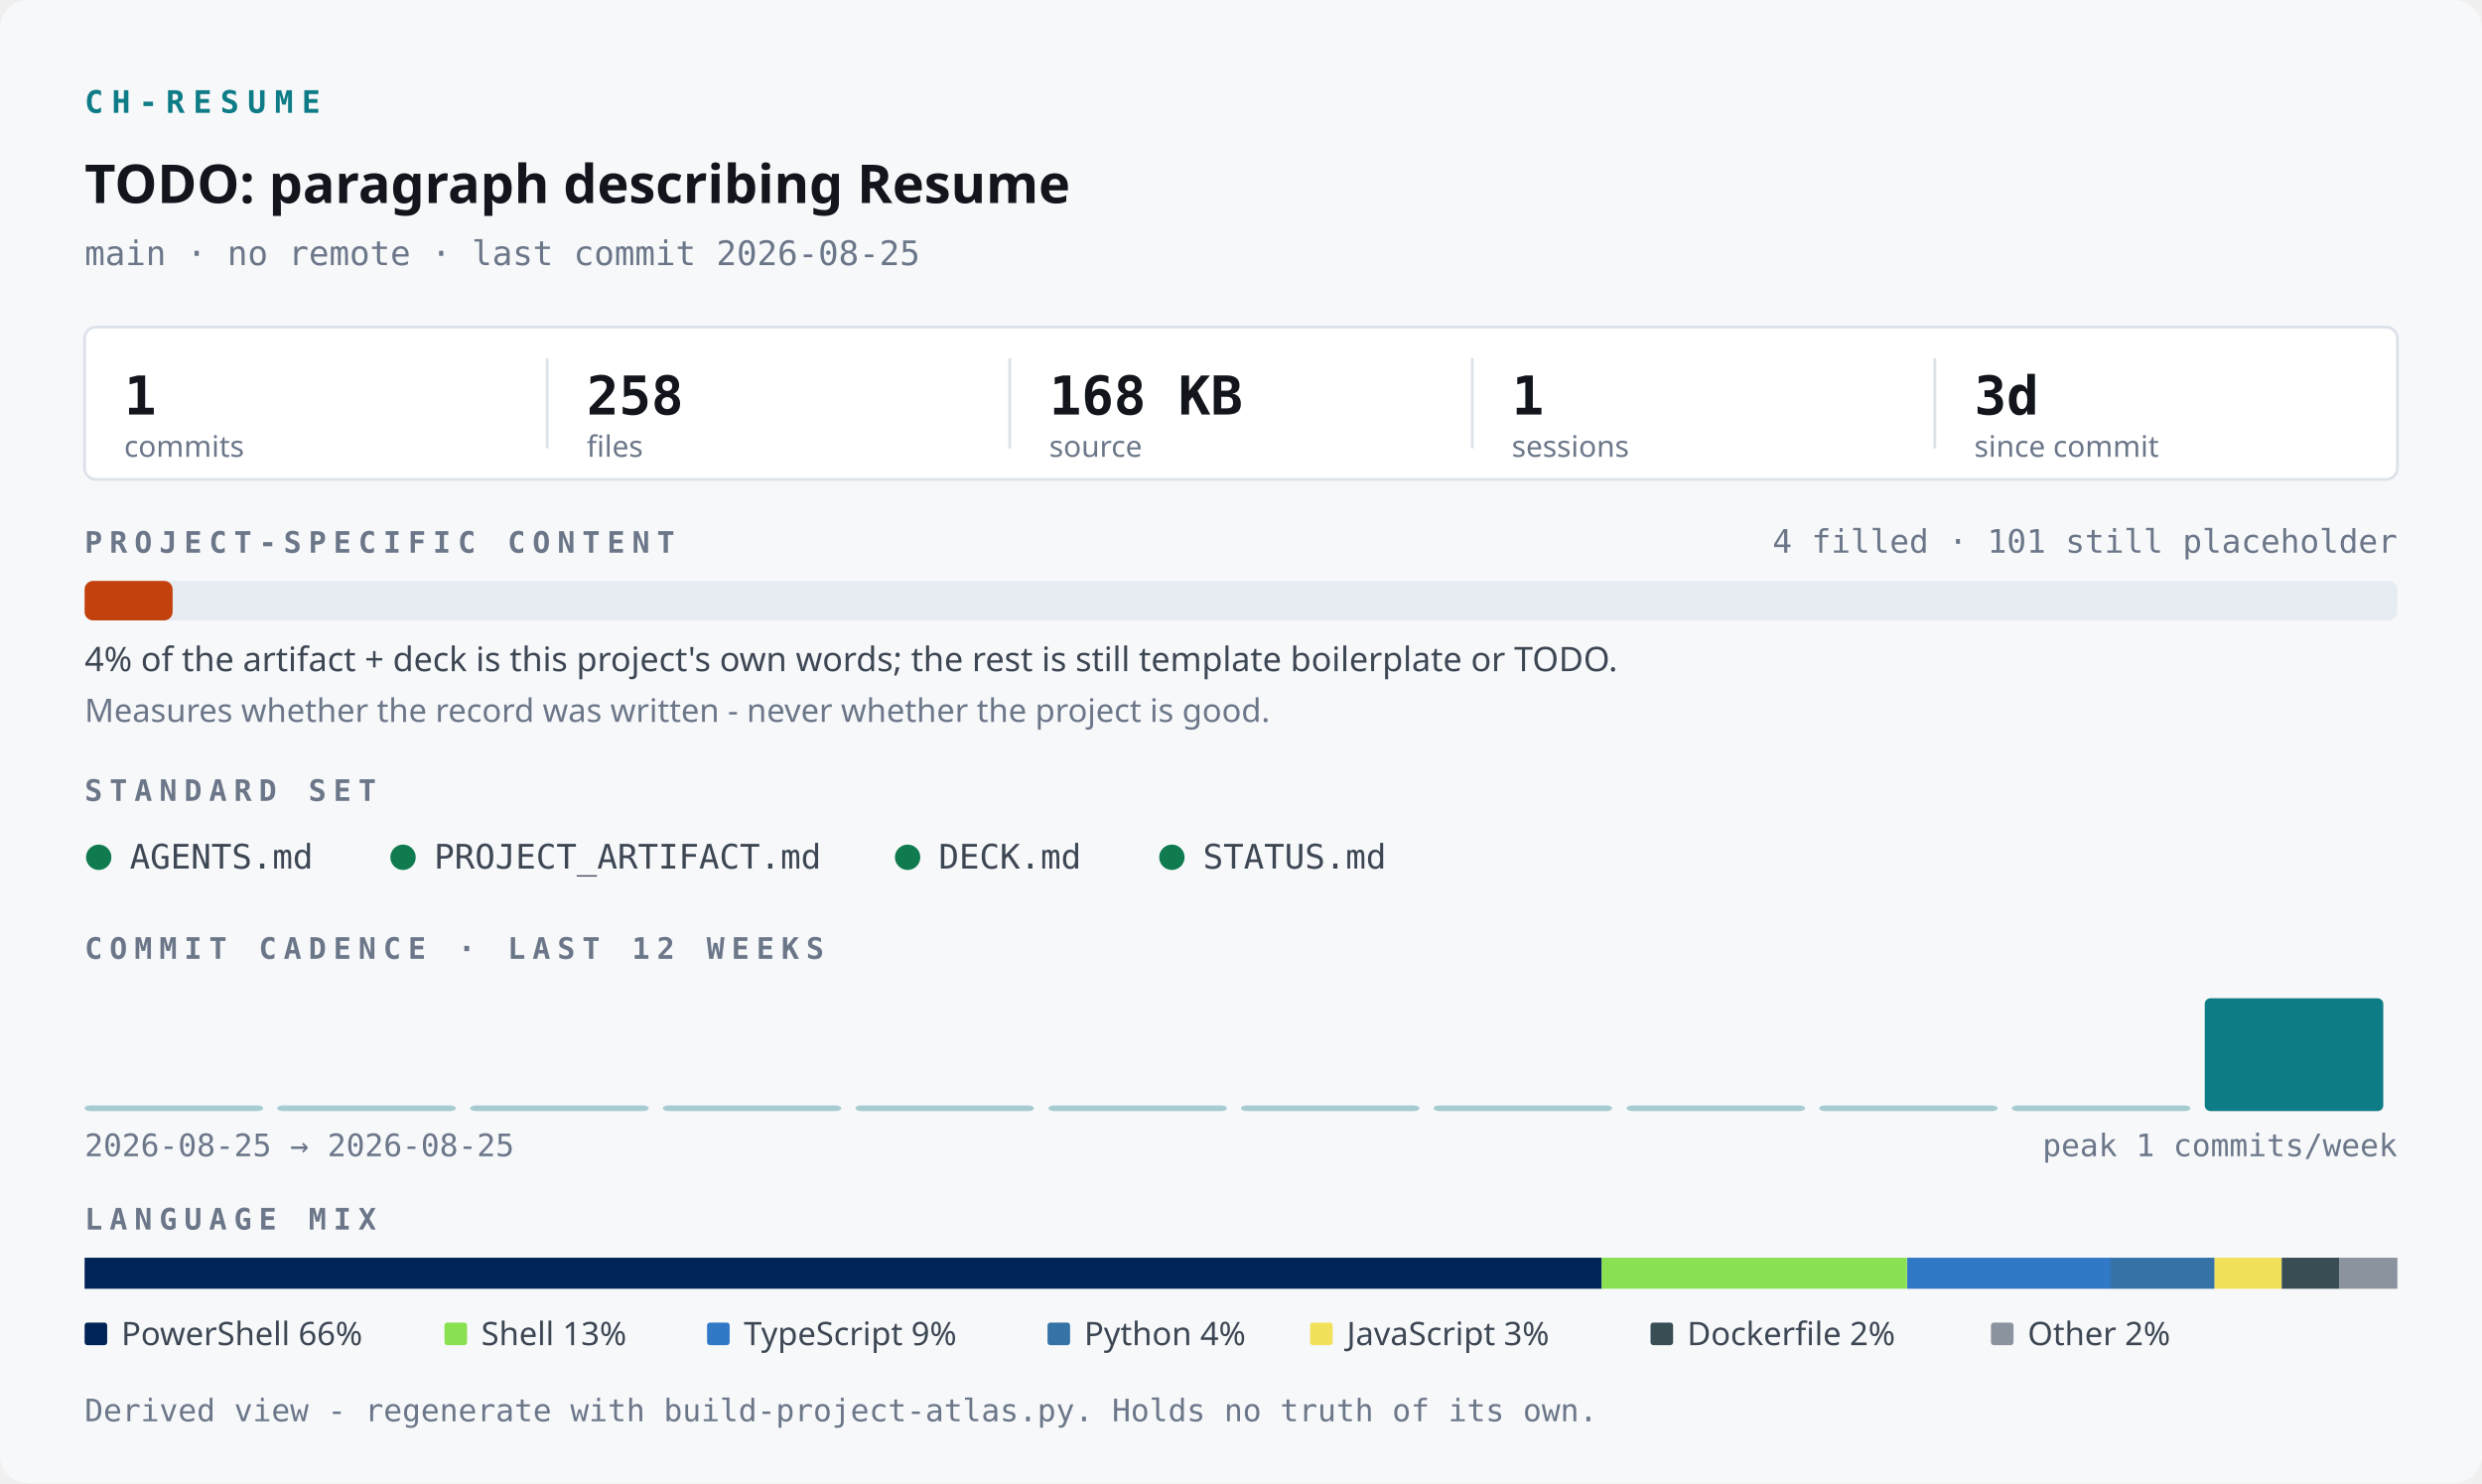
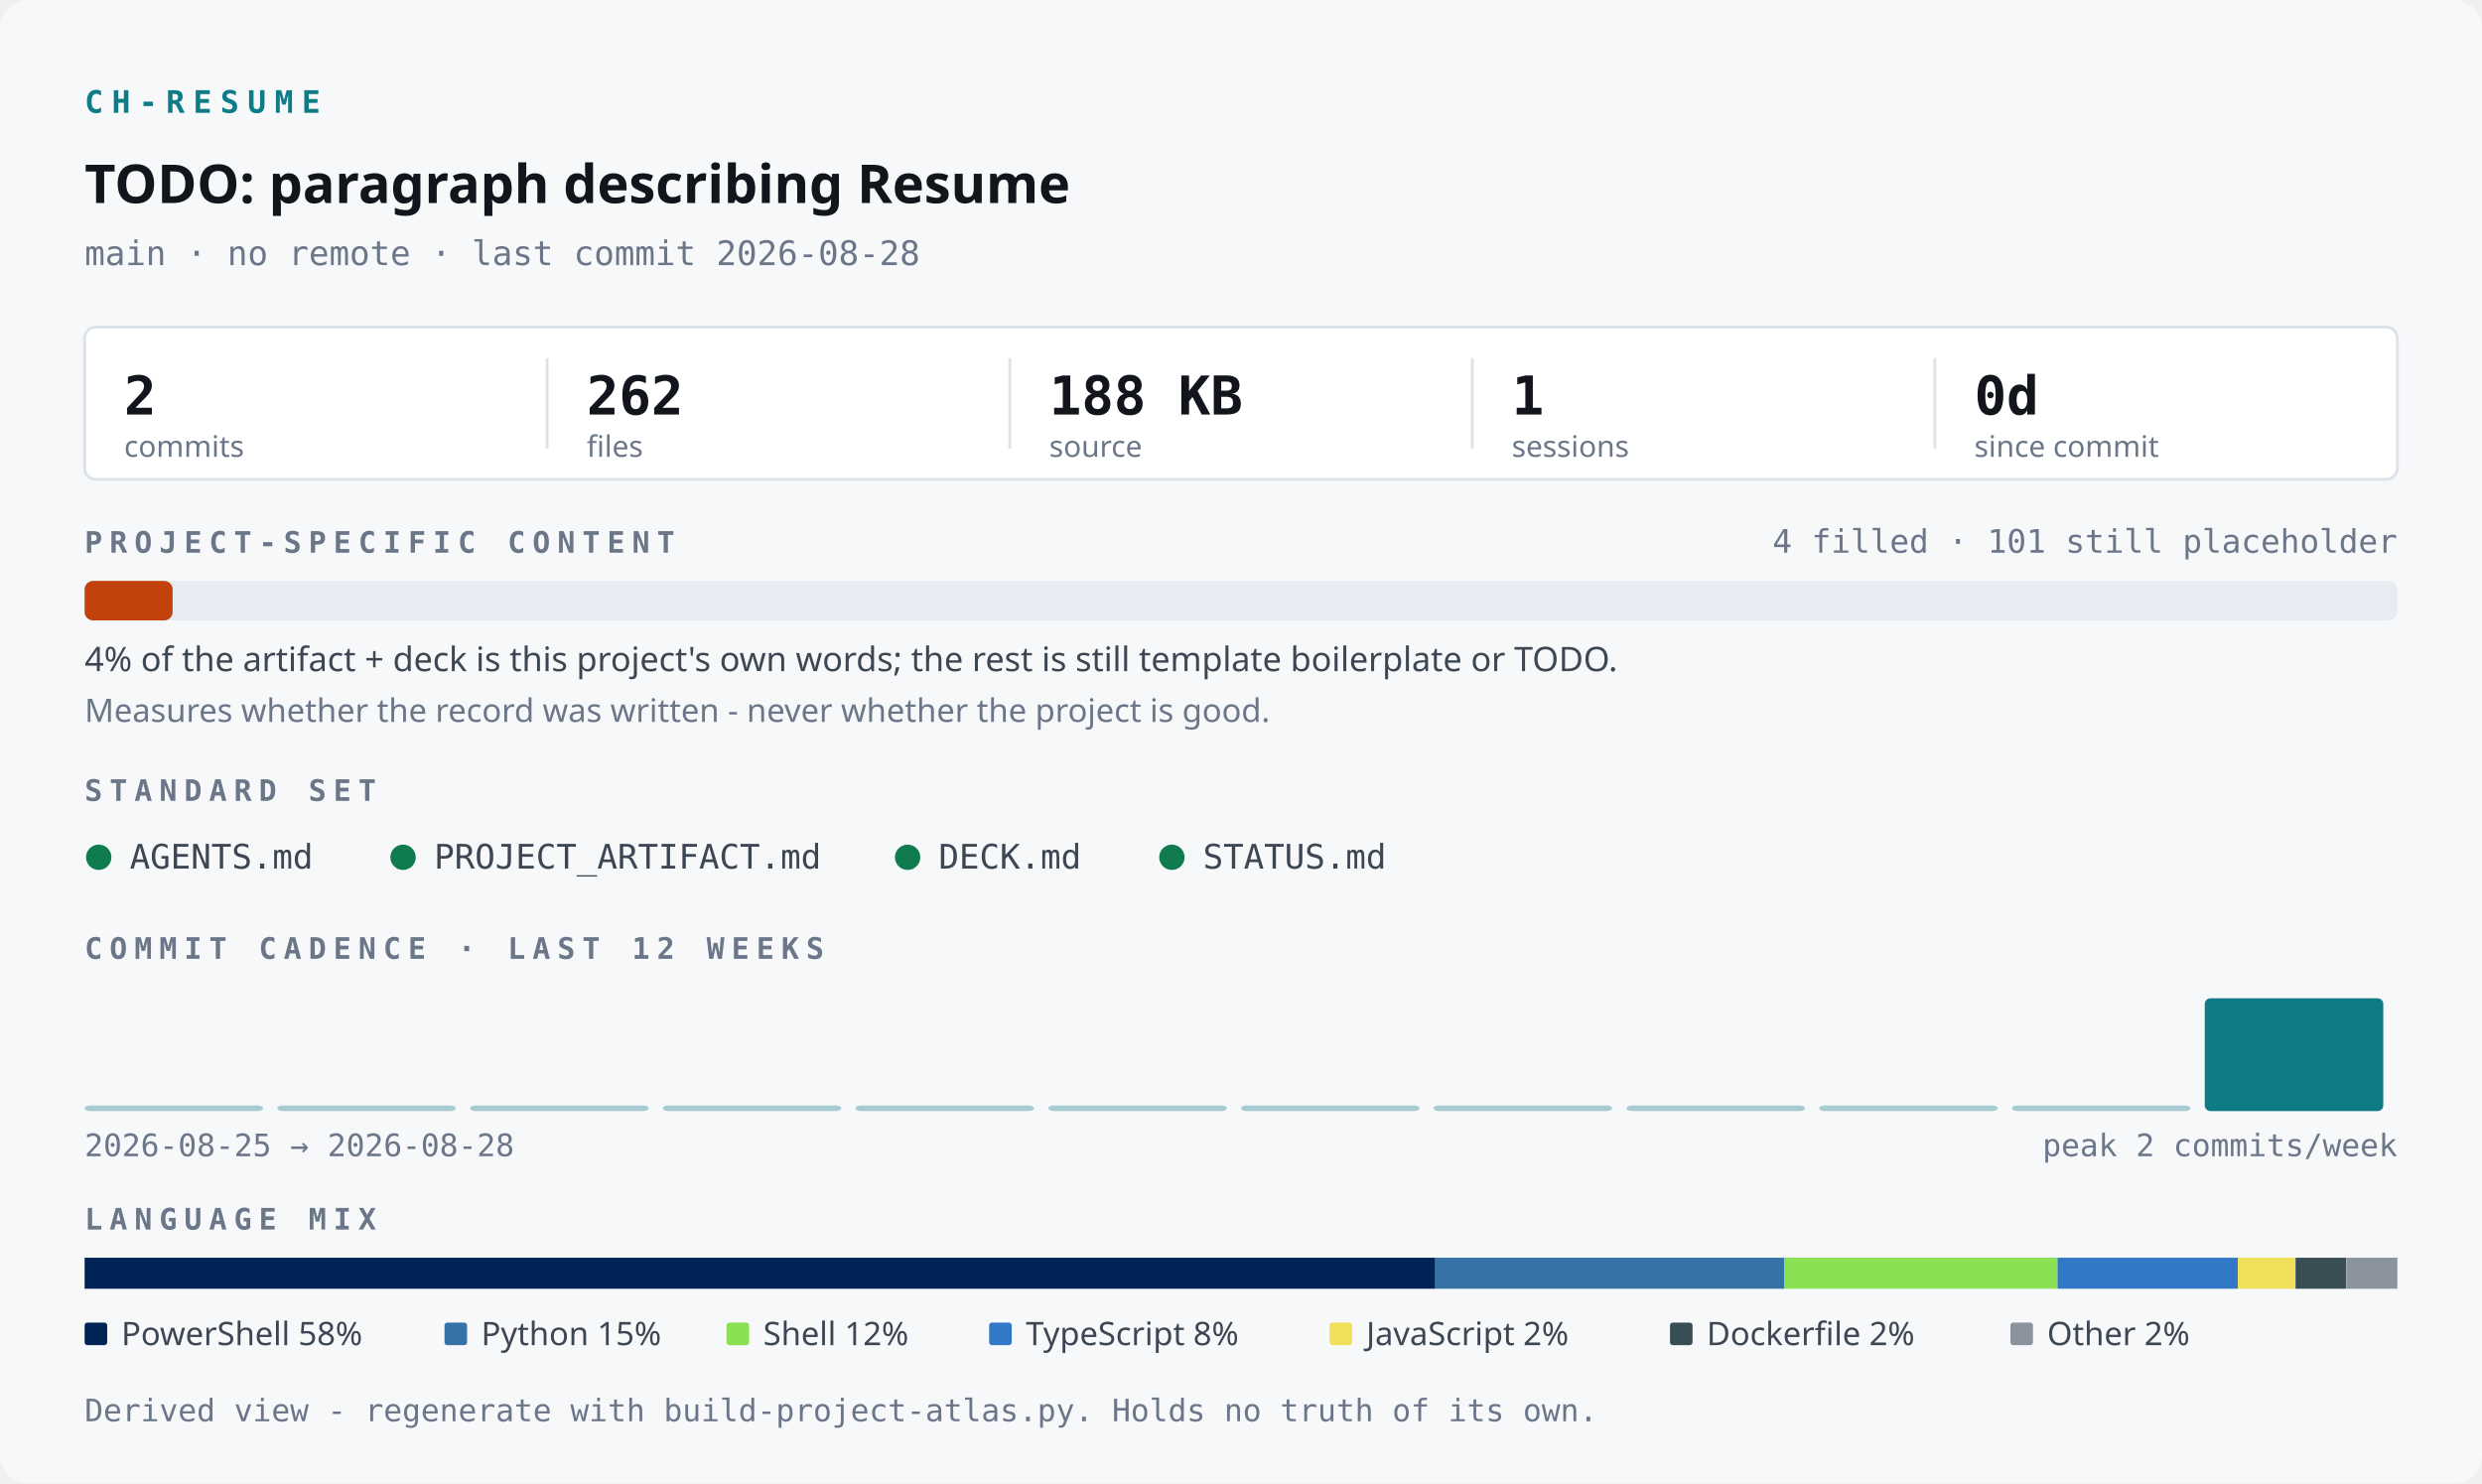
<svg xmlns="http://www.w3.org/2000/svg" width="880" height="526" viewBox="0 0 880 526">
  <rect width="880" height="526" rx="10" fill="#F7F8FA" />
  <text x="30.0" y="40.0" font-family="ui-monospace,SFMono-Regular,Consolas,monospace" font-size="11" font-weight="600" fill="#0E7C86" text-anchor="start" letter-spacing="3">CH-RESUME</text>
  <text x="30.0" y="72.0" font-family="ui-sans-serif,Segoe UI,system-ui,-apple-system,sans-serif" font-size="19" font-weight="600" fill="#12161C" text-anchor="start">TODO: paragraph describing Resume</text>
-   <text x="30.0" y="94.0" font-family="ui-monospace,SFMono-Regular,Consolas,monospace" font-size="12" font-weight="400" fill="#6B7789" text-anchor="start">main  ·  no remote  ·  last commit 2026-08-25</text>
+   <text x="30.0" y="94.0" font-family="ui-monospace,SFMono-Regular,Consolas,monospace" font-size="12" font-weight="400" fill="#6B7789" text-anchor="start">main  ·  no remote  ·  last commit 2026-08-28</text>
  <rect x="30" y="116" width="820" height="54" rx="4" fill="#FFFFFF" stroke="#DCE2EA" />
-   <text x="44.0" y="147.0" font-family="ui-monospace,SFMono-Regular,Consolas,monospace" font-size="19" font-weight="600" fill="#12161C" text-anchor="start">1</text>
+   <text x="44.0" y="147.0" font-family="ui-monospace,SFMono-Regular,Consolas,monospace" font-size="19" font-weight="600" fill="#12161C" text-anchor="start">2</text>
  <text x="44.0" y="162.0" font-family="ui-sans-serif,Segoe UI,system-ui,-apple-system,sans-serif" font-size="10.5" font-weight="400" fill="#6B7789" text-anchor="start">commits</text>
  <line x1="194.0" y1="127" x2="194.0" y2="159" stroke="#DCE2EA" />
-   <text x="208.0" y="147.0" font-family="ui-monospace,SFMono-Regular,Consolas,monospace" font-size="19" font-weight="600" fill="#12161C" text-anchor="start">258</text>
+   <text x="208.0" y="147.0" font-family="ui-monospace,SFMono-Regular,Consolas,monospace" font-size="19" font-weight="600" fill="#12161C" text-anchor="start">262</text>
  <text x="208.0" y="162.0" font-family="ui-sans-serif,Segoe UI,system-ui,-apple-system,sans-serif" font-size="10.5" font-weight="400" fill="#6B7789" text-anchor="start">files</text>
  <line x1="358.0" y1="127" x2="358.0" y2="159" stroke="#DCE2EA" />
-   <text x="372.0" y="147.0" font-family="ui-monospace,SFMono-Regular,Consolas,monospace" font-size="19" font-weight="600" fill="#12161C" text-anchor="start">168 KB</text>
+   <text x="372.0" y="147.0" font-family="ui-monospace,SFMono-Regular,Consolas,monospace" font-size="19" font-weight="600" fill="#12161C" text-anchor="start">188 KB</text>
  <text x="372.0" y="162.0" font-family="ui-sans-serif,Segoe UI,system-ui,-apple-system,sans-serif" font-size="10.5" font-weight="400" fill="#6B7789" text-anchor="start">source</text>
  <line x1="522.0" y1="127" x2="522.0" y2="159" stroke="#DCE2EA" />
  <text x="536.0" y="147.0" font-family="ui-monospace,SFMono-Regular,Consolas,monospace" font-size="19" font-weight="600" fill="#12161C" text-anchor="start">1</text>
  <text x="536.0" y="162.0" font-family="ui-sans-serif,Segoe UI,system-ui,-apple-system,sans-serif" font-size="10.5" font-weight="400" fill="#6B7789" text-anchor="start">sessions</text>
  <line x1="686.0" y1="127" x2="686.0" y2="159" stroke="#DCE2EA" />
-   <text x="700.0" y="147.0" font-family="ui-monospace,SFMono-Regular,Consolas,monospace" font-size="19" font-weight="600" fill="#12161C" text-anchor="start">3d</text>
+   <text x="700.0" y="147.0" font-family="ui-monospace,SFMono-Regular,Consolas,monospace" font-size="19" font-weight="600" fill="#12161C" text-anchor="start">0d</text>
  <text x="700.0" y="162.0" font-family="ui-sans-serif,Segoe UI,system-ui,-apple-system,sans-serif" font-size="10.5" font-weight="400" fill="#6B7789" text-anchor="start">since commit</text>
  <text x="30.0" y="196.0" font-family="ui-monospace,SFMono-Regular,Consolas,monospace" font-size="10.5" font-weight="600" fill="#6B7789" text-anchor="start" letter-spacing="2.5">PROJECT-SPECIFIC CONTENT</text>
  <text x="850.0" y="196.0" font-family="ui-monospace,SFMono-Regular,Consolas,monospace" font-size="11.5" font-weight="400" fill="#6B7789" text-anchor="end">4 filled  ·  101 still placeholder</text>
  <rect x="30" y="206" width="820" height="14" rx="3" fill="#E7ECF2" />
  <rect x="30" y="206" width="31.2" height="14" rx="3" fill="#C2410C" />
  <text x="30.0" y="238.0" font-family="ui-sans-serif,Segoe UI,system-ui,-apple-system,sans-serif" font-size="12" font-weight="400" fill="#3D4754" text-anchor="start">4% of the artifact + deck is this project's own words; the rest is still template boilerplate or TODO.</text>
  <text x="30.0" y="256.0" font-family="ui-sans-serif,Segoe UI,system-ui,-apple-system,sans-serif" font-size="11.5" font-weight="400" fill="#6B7789" text-anchor="start">Measures whether the record was written - never whether the project is good.</text>
  <text x="30.0" y="284.0" font-family="ui-monospace,SFMono-Regular,Consolas,monospace" font-size="10.5" font-weight="600" fill="#6B7789" text-anchor="start" letter-spacing="2.5">STANDARD SET</text>
  <circle cx="35.0" cy="304.0" r="4.5" fill="#0F7B4F" />
  <text x="46.0" y="308.0" font-family="ui-monospace,SFMono-Regular,Consolas,monospace" font-size="12" font-weight="400" fill="#3D4754" text-anchor="start">AGENTS.md</text>
  <circle cx="142.9" cy="304.0" r="4.5" fill="#0F7B4F" />
  <text x="153.9" y="308.0" font-family="ui-monospace,SFMono-Regular,Consolas,monospace" font-size="12" font-weight="400" fill="#3D4754" text-anchor="start">PROJECT_ARTIFACT.md</text>
  <circle cx="321.8" cy="304.0" r="4.5" fill="#0F7B4F" />
  <text x="332.8" y="308.0" font-family="ui-monospace,SFMono-Regular,Consolas,monospace" font-size="12" font-weight="400" fill="#3D4754" text-anchor="start">DECK.md</text>
  <circle cx="415.5" cy="304.0" r="4.5" fill="#0F7B4F" />
  <text x="426.5" y="308.0" font-family="ui-monospace,SFMono-Regular,Consolas,monospace" font-size="12" font-weight="400" fill="#3D4754" text-anchor="start">STATUS.md</text>
  <text x="30.0" y="340.0" font-family="ui-monospace,SFMono-Regular,Consolas,monospace" font-size="10.5" font-weight="600" fill="#6B7789" text-anchor="start" letter-spacing="2.5">COMMIT CADENCE  ·  LAST 12 WEEKS</text>
  <rect x="30.0" y="392.0" width="63.3" height="2.0" rx="2" fill="#0E7C86" opacity="0.35" />
  <rect x="98.3" y="392.0" width="63.3" height="2.0" rx="2" fill="#0E7C86" opacity="0.35" />
  <rect x="166.7" y="392.0" width="63.3" height="2.0" rx="2" fill="#0E7C86" opacity="0.35" />
  <rect x="235.0" y="392.0" width="63.3" height="2.0" rx="2" fill="#0E7C86" opacity="0.35" />
  <rect x="303.3" y="392.0" width="63.3" height="2.0" rx="2" fill="#0E7C86" opacity="0.35" />
  <rect x="371.7" y="392.0" width="63.3" height="2.0" rx="2" fill="#0E7C86" opacity="0.35" />
  <rect x="440.0" y="392.0" width="63.3" height="2.0" rx="2" fill="#0E7C86" opacity="0.35" />
  <rect x="508.3" y="392.0" width="63.3" height="2.0" rx="2" fill="#0E7C86" opacity="0.35" />
  <rect x="576.7" y="392.0" width="63.3" height="2.0" rx="2" fill="#0E7C86" opacity="0.35" />
  <rect x="645.0" y="392.0" width="63.3" height="2.0" rx="2" fill="#0E7C86" opacity="0.35" />
  <rect x="713.3" y="392.0" width="63.3" height="2.0" rx="2" fill="#0E7C86" opacity="0.35" />
  <rect x="781.7" y="354.0" width="63.3" height="40.0" rx="2" fill="#0E7C86" opacity="1.00" />
-   <text x="30.0" y="410.0" font-family="ui-monospace,SFMono-Regular,Consolas,monospace" font-size="11" font-weight="400" fill="#6B7789" text-anchor="start">2026-08-25 → 2026-08-25</text>
-   <text x="850.0" y="410.0" font-family="ui-monospace,SFMono-Regular,Consolas,monospace" font-size="11" font-weight="400" fill="#6B7789" text-anchor="end">peak 1 commits/week</text>
+   <text x="30.0" y="410.0" font-family="ui-monospace,SFMono-Regular,Consolas,monospace" font-size="11" font-weight="400" fill="#6B7789" text-anchor="start">2026-08-25 → 2026-08-28</text>
+   <text x="850.0" y="410.0" font-family="ui-monospace,SFMono-Regular,Consolas,monospace" font-size="11" font-weight="400" fill="#6B7789" text-anchor="end">peak 2 commits/week</text>
  <text x="30.0" y="436.0" font-family="ui-monospace,SFMono-Regular,Consolas,monospace" font-size="10.5" font-weight="600" fill="#6B7789" text-anchor="start" letter-spacing="2.5">LANGUAGE MIX</text>
-   <rect x="30.0" y="446" width="537.9" height="11" fill="#012456" />
-   <rect x="567.9" y="446" width="108.2" height="11" fill="#89e051" />
-   <rect x="676.2" y="446" width="72.2" height="11" fill="#3178c6" />
-   <rect x="748.3" y="446" width="36.9" height="11" fill="#3572A5" />
-   <rect x="785.2" y="446" width="23.8" height="11" fill="#f1e05a" />
-   <rect x="809.0" y="446" width="20.5" height="11" fill="#384d54" />
-   <rect x="829.5" y="446" width="20.5" height="11" fill="#8b949e" />
+   <rect x="30.0" y="446" width="478.9" height="11" fill="#012456" />
+   <rect x="508.9" y="446" width="123.8" height="11" fill="#3572A5" />
+   <rect x="632.7" y="446" width="96.8" height="11" fill="#89e051" />
+   <rect x="729.5" y="446" width="64.0" height="11" fill="#3178c6" />
+   <rect x="793.4" y="446" width="20.5" height="11" fill="#f1e05a" />
+   <rect x="813.9" y="446" width="18.0" height="11" fill="#384d54" />
+   <rect x="832.0" y="446" width="18.0" height="11" fill="#8b949e" />
  <rect x="30.0" y="469.0" width="8" height="8" rx="1" fill="#012456" />
-   <text x="43.0" y="477.0" font-family="ui-sans-serif,Segoe UI,system-ui,-apple-system,sans-serif" font-size="11.5" font-weight="400" fill="#3D4754" text-anchor="start">PowerShell 66%</text>
-   <rect x="157.6" y="469.0" width="8" height="8" rx="1" fill="#89e051" />
-   <text x="170.6" y="477.0" font-family="ui-sans-serif,Segoe UI,system-ui,-apple-system,sans-serif" font-size="11.5" font-weight="400" fill="#3D4754" text-anchor="start">Shell 13%</text>
-   <rect x="250.7" y="469.0" width="8" height="8" rx="1" fill="#3178c6" />
-   <text x="263.7" y="477.0" font-family="ui-sans-serif,Segoe UI,system-ui,-apple-system,sans-serif" font-size="11.5" font-weight="400" fill="#3D4754" text-anchor="start">TypeScript 9%</text>
-   <rect x="371.4" y="469.0" width="8" height="8" rx="1" fill="#3572A5" />
-   <text x="384.4" y="477.0" font-family="ui-sans-serif,Segoe UI,system-ui,-apple-system,sans-serif" font-size="11.5" font-weight="400" fill="#3D4754" text-anchor="start">Python 4%</text>
-   <rect x="464.5" y="469.0" width="8" height="8" rx="1" fill="#f1e05a" />
-   <text x="477.5" y="477.0" font-family="ui-sans-serif,Segoe UI,system-ui,-apple-system,sans-serif" font-size="11.5" font-weight="400" fill="#3D4754" text-anchor="start">JavaScript 3%</text>
-   <rect x="585.2" y="469.0" width="8" height="8" rx="1" fill="#384d54" />
-   <text x="598.2" y="477.0" font-family="ui-sans-serif,Segoe UI,system-ui,-apple-system,sans-serif" font-size="11.5" font-weight="400" fill="#3D4754" text-anchor="start">Dockerfile 2%</text>
-   <rect x="705.9" y="469.0" width="8" height="8" rx="1" fill="#8b949e" />
-   <text x="718.9" y="477.0" font-family="ui-sans-serif,Segoe UI,system-ui,-apple-system,sans-serif" font-size="11.5" font-weight="400" fill="#3D4754" text-anchor="start">Other 2%</text>
+   <text x="43.0" y="477.0" font-family="ui-sans-serif,Segoe UI,system-ui,-apple-system,sans-serif" font-size="11.5" font-weight="400" fill="#3D4754" text-anchor="start">PowerShell 58%</text>
+   <rect x="157.6" y="469.0" width="8" height="8" rx="1" fill="#3572A5" />
+   <text x="170.6" y="477.0" font-family="ui-sans-serif,Segoe UI,system-ui,-apple-system,sans-serif" font-size="11.5" font-weight="400" fill="#3D4754" text-anchor="start">Python 15%</text>
+   <rect x="257.6" y="469.0" width="8" height="8" rx="1" fill="#89e051" />
+   <text x="270.6" y="477.0" font-family="ui-sans-serif,Segoe UI,system-ui,-apple-system,sans-serif" font-size="11.5" font-weight="400" fill="#3D4754" text-anchor="start">Shell 12%</text>
+   <rect x="350.7" y="469.0" width="8" height="8" rx="1" fill="#3178c6" />
+   <text x="363.7" y="477.0" font-family="ui-sans-serif,Segoe UI,system-ui,-apple-system,sans-serif" font-size="11.5" font-weight="400" fill="#3D4754" text-anchor="start">TypeScript 8%</text>
+   <rect x="471.4" y="469.0" width="8" height="8" rx="1" fill="#f1e05a" />
+   <text x="484.4" y="477.0" font-family="ui-sans-serif,Segoe UI,system-ui,-apple-system,sans-serif" font-size="11.5" font-weight="400" fill="#3D4754" text-anchor="start">JavaScript 2%</text>
+   <rect x="592.1" y="469.0" width="8" height="8" rx="1" fill="#384d54" />
+   <text x="605.1" y="477.0" font-family="ui-sans-serif,Segoe UI,system-ui,-apple-system,sans-serif" font-size="11.5" font-weight="400" fill="#3D4754" text-anchor="start">Dockerfile 2%</text>
+   <rect x="712.8" y="469.0" width="8" height="8" rx="1" fill="#8b949e" />
+   <text x="725.8" y="477.0" font-family="ui-sans-serif,Segoe UI,system-ui,-apple-system,sans-serif" font-size="11.5" font-weight="400" fill="#3D4754" text-anchor="start">Other 2%</text>
  <text x="30.0" y="504.0" font-family="ui-monospace,SFMono-Regular,Consolas,monospace" font-size="11" font-weight="400" fill="#6B7789" text-anchor="start">Derived view - regenerate with build-project-atlas.py. Holds no truth of its own.</text>
</svg>
